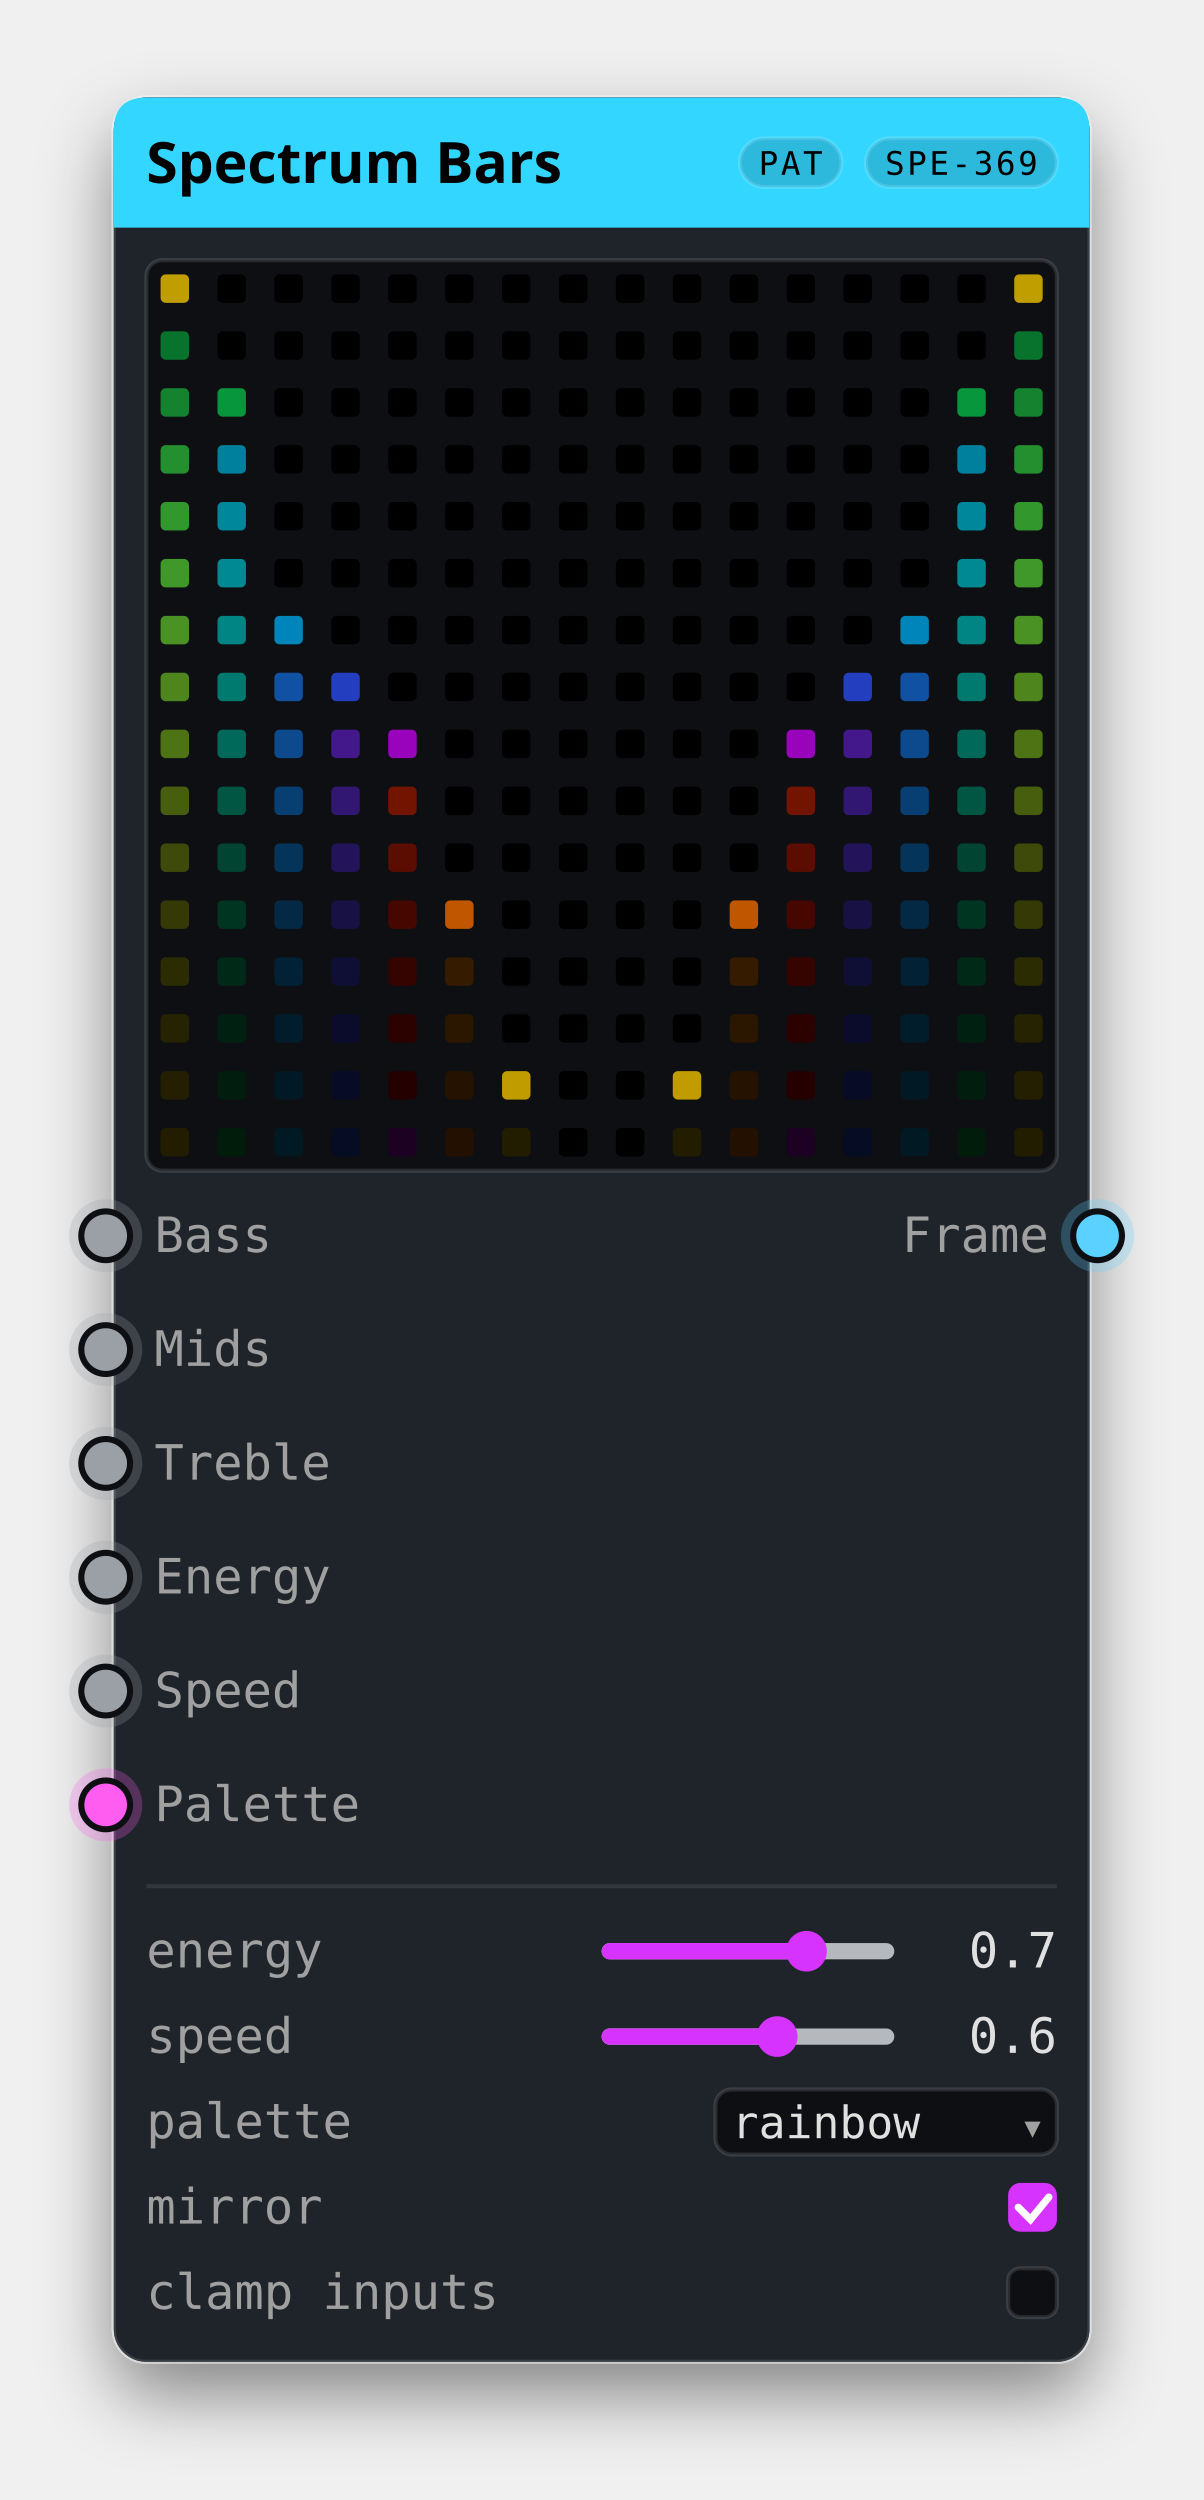
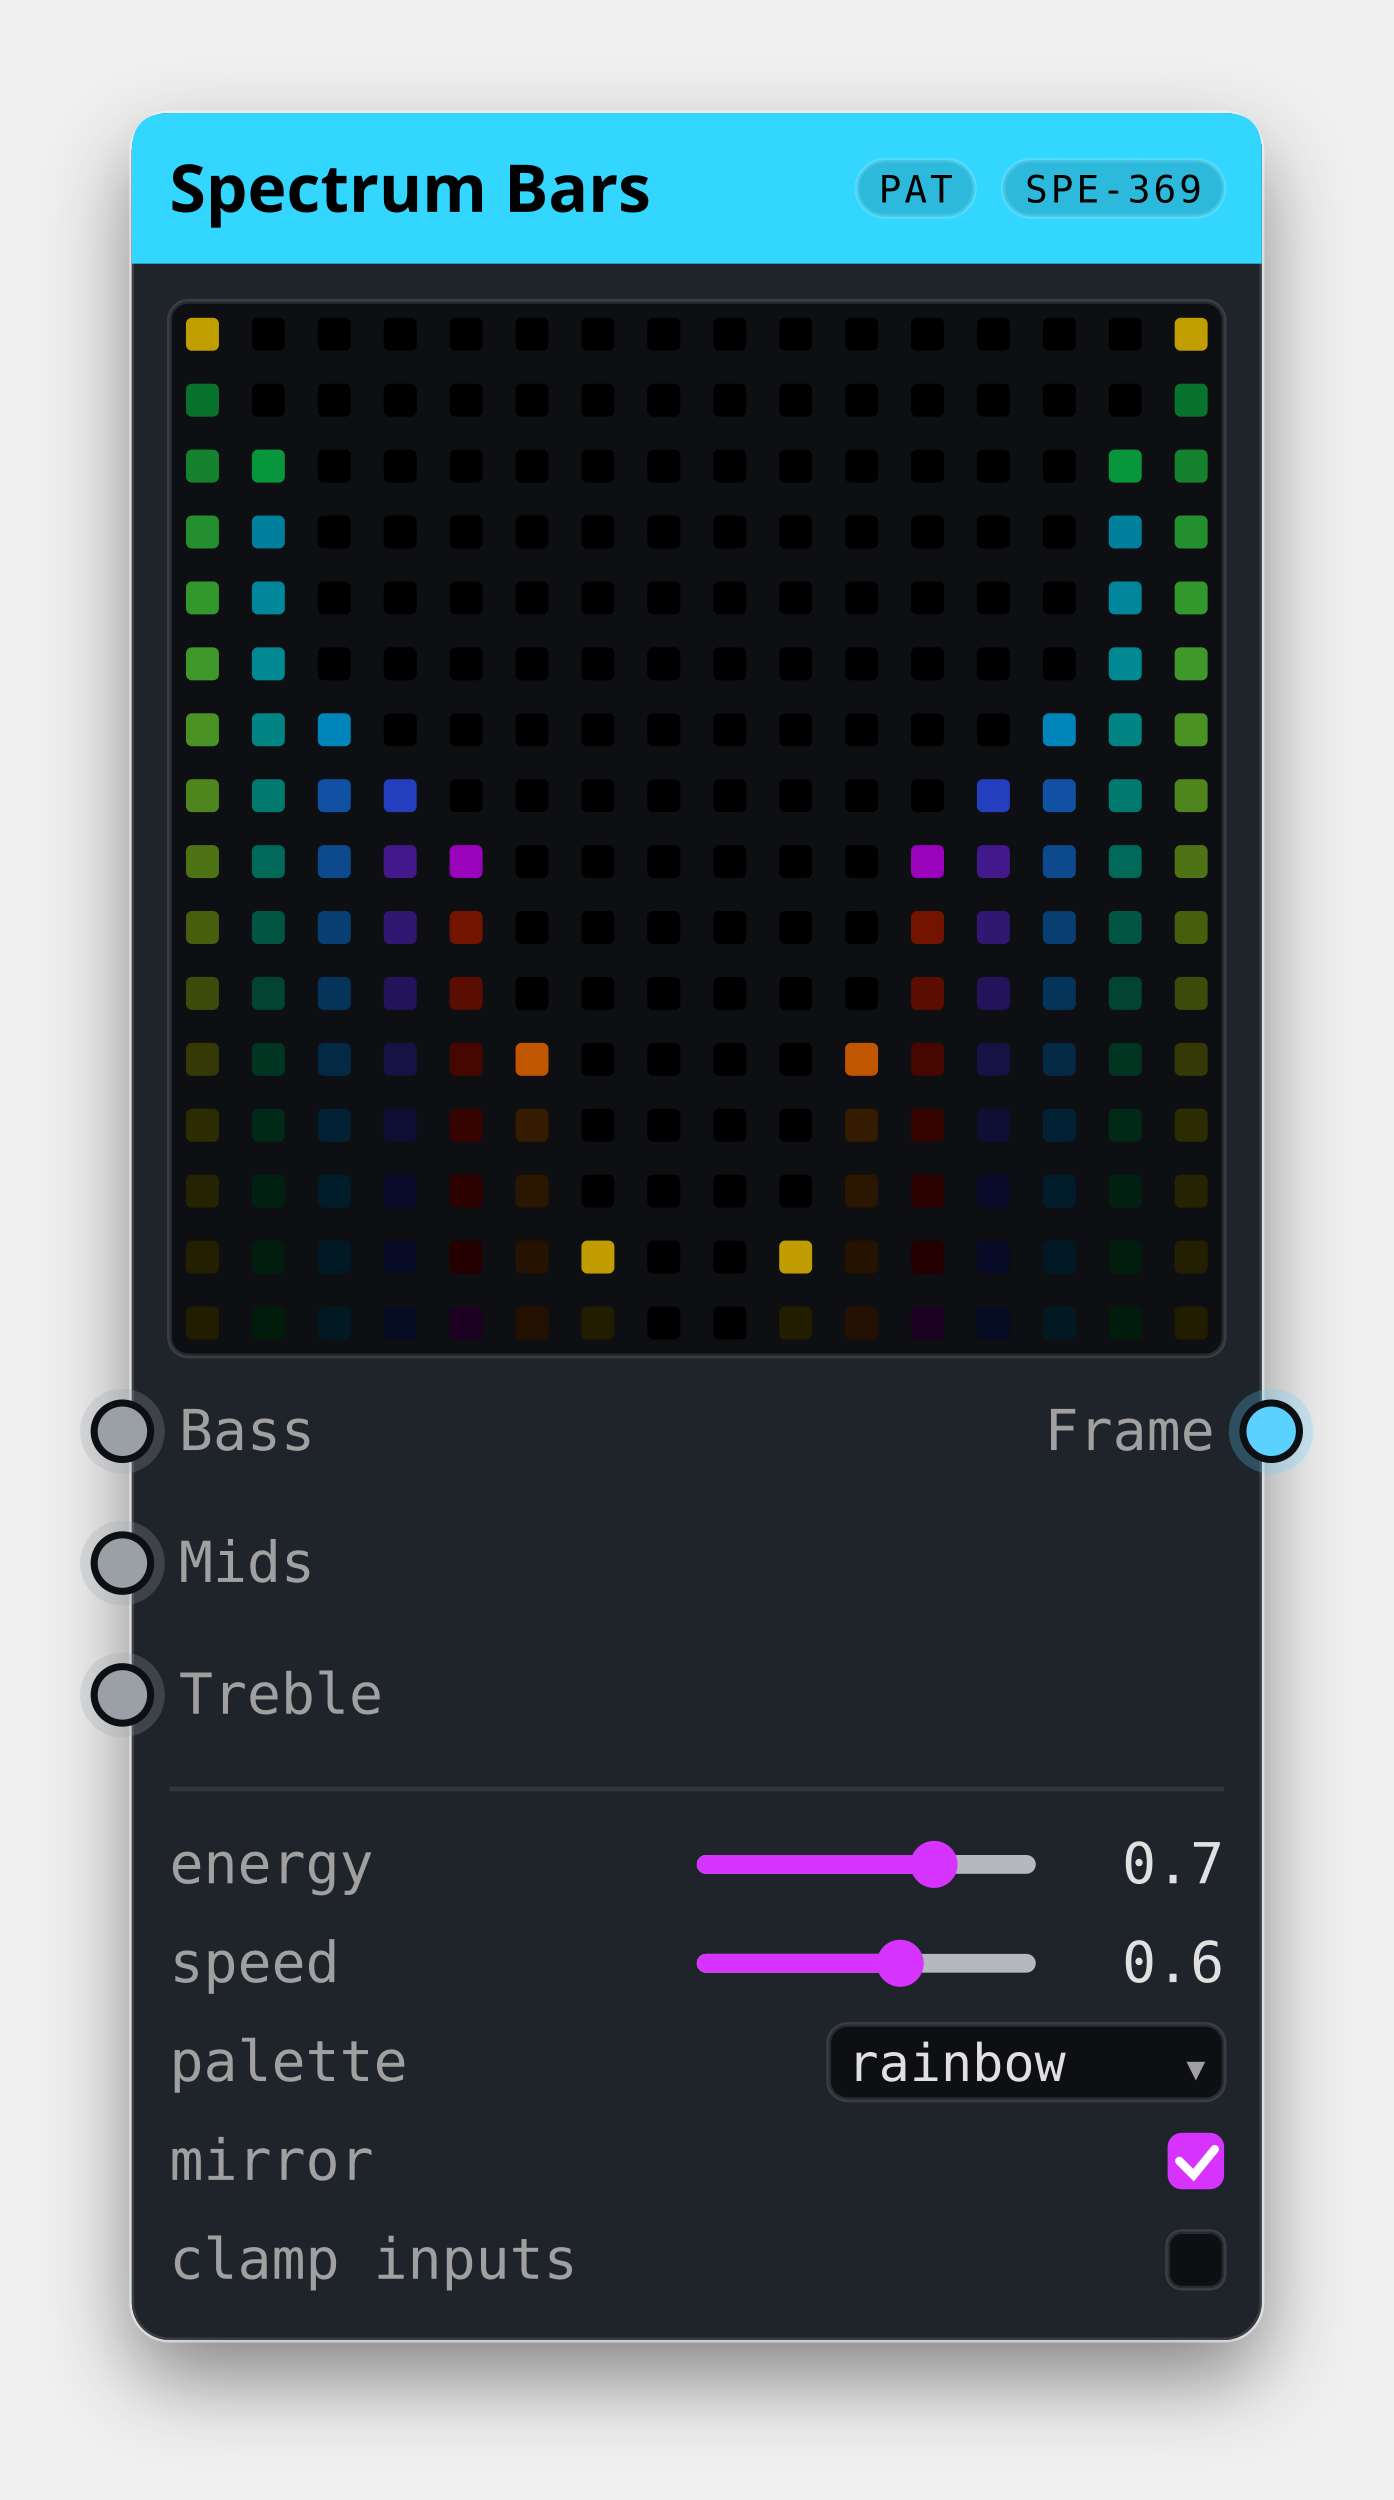
- <svg xmlns="http://www.w3.org/2000/svg" viewBox="0 0 296 615" width="296" height="615" role="img" aria-label="Spectrum Bars node">
+ <svg xmlns="http://www.w3.org/2000/svg" viewBox="0 0 296 531" width="296" height="531" role="img" aria-label="Spectrum Bars node">
  <defs>
    <filter id="shadow" x="-20%" y="-20%" width="140%" height="160%">
      <feDropShadow dx="0" dy="8" stdDeviation="9" flood-color="#000" flood-opacity="0.45" />
    </filter>
  </defs>
  <g transform="translate(28,24)">
-     <rect x="0" y="0" width="240" height="557" rx="8" fill="#1f242b" stroke="rgba(255,255,255,0.12)" filter="url(#shadow)" />
-     <rect x="0" y="0" width="240" height="557" rx="8" fill="#1f242b" stroke="rgba(255,255,255,0.12)" />
+     <rect x="0" y="0" width="240" height="473" rx="8" fill="#1f242b" stroke="rgba(255,255,255,0.12)" filter="url(#shadow)" />
+     <rect x="0" y="0" width="240" height="473" rx="8" fill="#1f242b" stroke="rgba(255,255,255,0.12)" />
    <path d="M0,32 L0,8 Q0,0 8,0 L232,0 Q240,0 240,8 L240,32 Z" fill="#33d6ff" />
    <text x="8" y="21" font-family="'Audiowide','Trebuchet MS','Arial Black',sans-serif" font-size="14" font-weight="600" fill="#000">Spectrum Bars</text>
    <rect x="154" y="10" width="25" height="12" rx="6" fill="rgba(0,0,0,0.14)" stroke="rgba(255,255,255,0.14)" />
    <text x="166.5" y="19" text-anchor="middle" font-family="'JetBrains Mono','Cascadia Mono','Consolas',monospace" font-size="8" letter-spacing="0.08em" fill="#000">PAT</text>
    <rect x="185" y="10" width="47" height="12" rx="6" fill="rgba(0,0,0,0.14)" stroke="rgba(255,255,255,0.14)" />
    <text x="208.5" y="19" text-anchor="middle" font-family="'JetBrains Mono','Cascadia Mono','Consolas',monospace" font-size="8" letter-spacing="0.08em" fill="#000">SPE-369</text>
    <rect x="8" y="40" width="224" height="224" rx="4" fill="#0d0f12" stroke="rgba(255,255,255,0.12)" />
    <rect x="11.50" y="43.50" width="7.00" height="7.00" rx="1.26" fill="rgb(192,158,0)" />
    <rect x="25.50" y="43.50" width="7.00" height="7.00" rx="1.26" fill="rgb(0,0,0)" />
    <rect x="39.50" y="43.50" width="7.00" height="7.00" rx="1.26" fill="rgb(0,0,0)" />
    <rect x="53.50" y="43.50" width="7.00" height="7.00" rx="1.26" fill="rgb(0,0,0)" />
    <rect x="67.50" y="43.50" width="7.00" height="7.00" rx="1.26" fill="rgb(0,0,0)" />
    <rect x="81.50" y="43.50" width="7.00" height="7.00" rx="1.26" fill="rgb(0,0,0)" />
    <rect x="95.50" y="43.50" width="7.00" height="7.00" rx="1.26" fill="rgb(0,0,0)" />
    <rect x="109.50" y="43.50" width="7.00" height="7.00" rx="1.26" fill="rgb(0,0,0)" />
    <rect x="123.50" y="43.50" width="7.00" height="7.00" rx="1.26" fill="rgb(0,0,0)" />
    <rect x="137.50" y="43.50" width="7.00" height="7.00" rx="1.26" fill="rgb(0,0,0)" />
    <rect x="151.50" y="43.50" width="7.00" height="7.00" rx="1.26" fill="rgb(0,0,0)" />
    <rect x="165.50" y="43.50" width="7.00" height="7.00" rx="1.26" fill="rgb(0,0,0)" />
    <rect x="179.50" y="43.50" width="7.00" height="7.00" rx="1.26" fill="rgb(0,0,0)" />
    <rect x="193.50" y="43.50" width="7.00" height="7.00" rx="1.26" fill="rgb(0,0,0)" />
    <rect x="207.50" y="43.50" width="7.00" height="7.00" rx="1.26" fill="rgb(0,0,0)" />
    <rect x="221.50" y="43.50" width="7.00" height="7.00" rx="1.26" fill="rgb(192,158,0)" />
    <rect x="11.50" y="57.50" width="7.00" height="7.00" rx="1.26" fill="rgb(8,115,45)" />
    <rect x="25.50" y="57.50" width="7.00" height="7.00" rx="1.26" fill="rgb(0,0,0)" />
    <rect x="39.50" y="57.50" width="7.00" height="7.00" rx="1.26" fill="rgb(0,0,0)" />
    <rect x="53.50" y="57.50" width="7.00" height="7.00" rx="1.26" fill="rgb(0,0,0)" />
    <rect x="67.50" y="57.50" width="7.00" height="7.00" rx="1.26" fill="rgb(0,0,0)" />
    <rect x="81.50" y="57.50" width="7.00" height="7.00" rx="1.26" fill="rgb(0,0,0)" />
    <rect x="95.50" y="57.50" width="7.00" height="7.00" rx="1.26" fill="rgb(0,0,0)" />
    <rect x="109.50" y="57.50" width="7.00" height="7.00" rx="1.26" fill="rgb(0,0,0)" />
    <rect x="123.50" y="57.50" width="7.00" height="7.00" rx="1.26" fill="rgb(0,0,0)" />
    <rect x="137.50" y="57.50" width="7.00" height="7.00" rx="1.26" fill="rgb(0,0,0)" />
    <rect x="151.50" y="57.50" width="7.00" height="7.00" rx="1.26" fill="rgb(0,0,0)" />
    <rect x="165.50" y="57.50" width="7.00" height="7.00" rx="1.26" fill="rgb(0,0,0)" />
    <rect x="179.50" y="57.50" width="7.00" height="7.00" rx="1.26" fill="rgb(0,0,0)" />
    <rect x="193.50" y="57.50" width="7.00" height="7.00" rx="1.26" fill="rgb(0,0,0)" />
    <rect x="207.50" y="57.50" width="7.00" height="7.00" rx="1.26" fill="rgb(0,0,0)" />
    <rect x="221.50" y="57.50" width="7.00" height="7.00" rx="1.26" fill="rgb(8,115,45)" />
    <rect x="11.50" y="71.50" width="7.00" height="7.00" rx="1.26" fill="rgb(21,130,47)" />
    <rect x="25.50" y="71.50" width="7.00" height="7.00" rx="1.26" fill="rgb(8,150,60)" />
    <rect x="39.50" y="71.50" width="7.00" height="7.00" rx="1.26" fill="rgb(0,0,0)" />
    <rect x="53.50" y="71.50" width="7.00" height="7.00" rx="1.26" fill="rgb(0,0,0)" />
    <rect x="67.50" y="71.50" width="7.00" height="7.00" rx="1.26" fill="rgb(0,0,0)" />
    <rect x="81.50" y="71.50" width="7.00" height="7.00" rx="1.26" fill="rgb(0,0,0)" />
    <rect x="95.50" y="71.50" width="7.00" height="7.00" rx="1.26" fill="rgb(0,0,0)" />
    <rect x="109.50" y="71.50" width="7.00" height="7.00" rx="1.26" fill="rgb(0,0,0)" />
    <rect x="123.50" y="71.50" width="7.00" height="7.00" rx="1.26" fill="rgb(0,0,0)" />
    <rect x="137.50" y="71.50" width="7.00" height="7.00" rx="1.26" fill="rgb(0,0,0)" />
    <rect x="151.50" y="71.50" width="7.00" height="7.00" rx="1.26" fill="rgb(0,0,0)" />
    <rect x="165.50" y="71.50" width="7.00" height="7.00" rx="1.26" fill="rgb(0,0,0)" />
    <rect x="179.50" y="71.50" width="7.00" height="7.00" rx="1.26" fill="rgb(0,0,0)" />
    <rect x="193.50" y="71.50" width="7.00" height="7.00" rx="1.26" fill="rgb(0,0,0)" />
    <rect x="207.50" y="71.50" width="7.00" height="7.00" rx="1.26" fill="rgb(8,150,60)" />
    <rect x="221.50" y="71.50" width="7.00" height="7.00" rx="1.26" fill="rgb(21,130,47)" />
    <rect x="11.50" y="85.50" width="7.00" height="7.00" rx="1.26" fill="rgb(35,143,47)" />
    <rect x="25.50" y="85.50" width="7.00" height="7.00" rx="1.26" fill="rgb(0,128,156)" />
    <rect x="39.50" y="85.50" width="7.00" height="7.00" rx="1.26" fill="rgb(0,0,0)" />
    <rect x="53.50" y="85.50" width="7.00" height="7.00" rx="1.26" fill="rgb(0,0,0)" />
    <rect x="67.50" y="85.50" width="7.00" height="7.00" rx="1.26" fill="rgb(0,0,0)" />
    <rect x="81.50" y="85.50" width="7.00" height="7.00" rx="1.26" fill="rgb(0,0,0)" />
    <rect x="95.50" y="85.50" width="7.00" height="7.00" rx="1.26" fill="rgb(0,0,0)" />
    <rect x="109.50" y="85.50" width="7.00" height="7.00" rx="1.26" fill="rgb(0,0,0)" />
    <rect x="123.50" y="85.50" width="7.00" height="7.00" rx="1.26" fill="rgb(0,0,0)" />
    <rect x="137.50" y="85.50" width="7.00" height="7.00" rx="1.26" fill="rgb(0,0,0)" />
    <rect x="151.50" y="85.50" width="7.00" height="7.00" rx="1.26" fill="rgb(0,0,0)" />
    <rect x="165.50" y="85.50" width="7.00" height="7.00" rx="1.26" fill="rgb(0,0,0)" />
    <rect x="179.50" y="85.50" width="7.00" height="7.00" rx="1.26" fill="rgb(0,0,0)" />
    <rect x="193.50" y="85.50" width="7.00" height="7.00" rx="1.26" fill="rgb(0,0,0)" />
    <rect x="207.50" y="85.50" width="7.00" height="7.00" rx="1.26" fill="rgb(0,128,156)" />
    <rect x="221.50" y="85.50" width="7.00" height="7.00" rx="1.26" fill="rgb(35,143,47)" />
    <rect x="11.50" y="99.50" width="7.00" height="7.00" rx="1.26" fill="rgb(50,151,45)" />
    <rect x="25.50" y="99.50" width="7.00" height="7.00" rx="1.26" fill="rgb(0,135,155)" />
    <rect x="39.50" y="99.50" width="7.00" height="7.00" rx="1.26" fill="rgb(0,0,0)" />
    <rect x="53.50" y="99.50" width="7.00" height="7.00" rx="1.26" fill="rgb(0,0,0)" />
    <rect x="67.50" y="99.50" width="7.00" height="7.00" rx="1.26" fill="rgb(0,0,0)" />
    <rect x="81.50" y="99.50" width="7.00" height="7.00" rx="1.26" fill="rgb(0,0,0)" />
    <rect x="95.50" y="99.50" width="7.00" height="7.00" rx="1.26" fill="rgb(0,0,0)" />
    <rect x="109.50" y="99.50" width="7.00" height="7.00" rx="1.26" fill="rgb(0,0,0)" />
    <rect x="123.50" y="99.50" width="7.00" height="7.00" rx="1.26" fill="rgb(0,0,0)" />
    <rect x="137.50" y="99.50" width="7.00" height="7.00" rx="1.26" fill="rgb(0,0,0)" />
    <rect x="151.50" y="99.50" width="7.00" height="7.00" rx="1.26" fill="rgb(0,0,0)" />
    <rect x="165.50" y="99.50" width="7.00" height="7.00" rx="1.26" fill="rgb(0,0,0)" />
    <rect x="179.50" y="99.50" width="7.00" height="7.00" rx="1.26" fill="rgb(0,0,0)" />
    <rect x="193.50" y="99.50" width="7.00" height="7.00" rx="1.26" fill="rgb(0,0,0)" />
    <rect x="207.50" y="99.50" width="7.00" height="7.00" rx="1.26" fill="rgb(0,135,155)" />
    <rect x="221.50" y="99.50" width="7.00" height="7.00" rx="1.26" fill="rgb(50,151,45)" />
    <rect x="11.50" y="113.50" width="7.00" height="7.00" rx="1.26" fill="rgb(63,152,41)" />
    <rect x="25.50" y="113.50" width="7.00" height="7.00" rx="1.26" fill="rgb(0,137,147)" />
    <rect x="39.50" y="113.50" width="7.00" height="7.00" rx="1.26" fill="rgb(0,0,0)" />
    <rect x="53.50" y="113.50" width="7.00" height="7.00" rx="1.26" fill="rgb(0,0,0)" />
    <rect x="67.50" y="113.50" width="7.00" height="7.00" rx="1.26" fill="rgb(0,0,0)" />
    <rect x="81.50" y="113.50" width="7.00" height="7.00" rx="1.26" fill="rgb(0,0,0)" />
    <rect x="95.50" y="113.50" width="7.00" height="7.00" rx="1.26" fill="rgb(0,0,0)" />
    <rect x="109.50" y="113.50" width="7.00" height="7.00" rx="1.26" fill="rgb(0,0,0)" />
    <rect x="123.50" y="113.50" width="7.00" height="7.00" rx="1.26" fill="rgb(0,0,0)" />
    <rect x="137.50" y="113.50" width="7.00" height="7.00" rx="1.26" fill="rgb(0,0,0)" />
    <rect x="151.50" y="113.50" width="7.00" height="7.00" rx="1.26" fill="rgb(0,0,0)" />
    <rect x="165.50" y="113.50" width="7.00" height="7.00" rx="1.26" fill="rgb(0,0,0)" />
    <rect x="179.50" y="113.50" width="7.00" height="7.00" rx="1.26" fill="rgb(0,0,0)" />
    <rect x="193.50" y="113.50" width="7.00" height="7.00" rx="1.26" fill="rgb(0,0,0)" />
    <rect x="207.50" y="113.50" width="7.00" height="7.00" rx="1.26" fill="rgb(0,137,147)" />
    <rect x="221.50" y="113.50" width="7.00" height="7.00" rx="1.26" fill="rgb(63,152,41)" />
    <rect x="11.50" y="127.50" width="7.00" height="7.00" rx="1.26" fill="rgb(73,146,35)" />
    <rect x="25.50" y="127.50" width="7.00" height="7.00" rx="1.26" fill="rgb(0,132,132)" />
    <rect x="39.50" y="127.50" width="7.00" height="7.00" rx="1.26" fill="rgb(0,133,186)" />
    <rect x="53.50" y="127.50" width="7.00" height="7.00" rx="1.26" fill="rgb(0,0,0)" />
    <rect x="67.50" y="127.50" width="7.00" height="7.00" rx="1.26" fill="rgb(0,0,0)" />
    <rect x="81.50" y="127.50" width="7.00" height="7.00" rx="1.26" fill="rgb(0,0,0)" />
    <rect x="95.50" y="127.50" width="7.00" height="7.00" rx="1.26" fill="rgb(0,0,0)" />
    <rect x="109.50" y="127.50" width="7.00" height="7.00" rx="1.26" fill="rgb(0,0,0)" />
    <rect x="123.50" y="127.50" width="7.00" height="7.00" rx="1.26" fill="rgb(0,0,0)" />
    <rect x="137.50" y="127.50" width="7.00" height="7.00" rx="1.26" fill="rgb(0,0,0)" />
    <rect x="151.50" y="127.50" width="7.00" height="7.00" rx="1.26" fill="rgb(0,0,0)" />
    <rect x="165.50" y="127.50" width="7.00" height="7.00" rx="1.26" fill="rgb(0,0,0)" />
    <rect x="179.50" y="127.50" width="7.00" height="7.00" rx="1.26" fill="rgb(0,0,0)" />
    <rect x="193.50" y="127.50" width="7.00" height="7.00" rx="1.26" fill="rgb(0,133,186)" />
    <rect x="207.50" y="127.50" width="7.00" height="7.00" rx="1.26" fill="rgb(0,132,132)" />
    <rect x="221.50" y="127.50" width="7.00" height="7.00" rx="1.26" fill="rgb(73,146,35)" />
    <rect x="11.50" y="141.50" width="7.00" height="7.00" rx="1.26" fill="rgb(78,133,28)" />
    <rect x="25.50" y="141.50" width="7.00" height="7.00" rx="1.26" fill="rgb(0,121,111)" />
    <rect x="39.50" y="141.50" width="7.00" height="7.00" rx="1.26" fill="rgb(16,81,164)" />
    <rect x="53.50" y="141.50" width="7.00" height="7.00" rx="1.26" fill="rgb(35,63,191)" />
    <rect x="67.50" y="141.50" width="7.00" height="7.00" rx="1.26" fill="rgb(0,0,0)" />
    <rect x="81.50" y="141.50" width="7.00" height="7.00" rx="1.26" fill="rgb(0,0,0)" />
    <rect x="95.50" y="141.50" width="7.00" height="7.00" rx="1.26" fill="rgb(0,0,0)" />
    <rect x="109.50" y="141.50" width="7.00" height="7.00" rx="1.26" fill="rgb(0,0,0)" />
    <rect x="123.50" y="141.50" width="7.00" height="7.00" rx="1.26" fill="rgb(0,0,0)" />
    <rect x="137.50" y="141.50" width="7.00" height="7.00" rx="1.26" fill="rgb(0,0,0)" />
    <rect x="151.50" y="141.50" width="7.00" height="7.00" rx="1.26" fill="rgb(0,0,0)" />
    <rect x="165.50" y="141.50" width="7.00" height="7.00" rx="1.26" fill="rgb(0,0,0)" />
    <rect x="179.50" y="141.50" width="7.00" height="7.00" rx="1.26" fill="rgb(35,63,191)" />
    <rect x="193.50" y="141.50" width="7.00" height="7.00" rx="1.26" fill="rgb(16,81,164)" />
    <rect x="207.50" y="141.50" width="7.00" height="7.00" rx="1.26" fill="rgb(0,121,111)" />
    <rect x="221.50" y="141.50" width="7.00" height="7.00" rx="1.26" fill="rgb(78,133,28)" />
    <rect x="11.50" y="155.50" width="7.00" height="7.00" rx="1.26" fill="rgb(77,115,21)" />
    <rect x="25.50" y="155.50" width="7.00" height="7.00" rx="1.26" fill="rgb(0,105,89)" />
    <rect x="39.50" y="155.50" width="7.00" height="7.00" rx="1.26" fill="rgb(12,74,141)" />
    <rect x="53.50" y="155.50" width="7.00" height="7.00" rx="1.26" fill="rgb(67,24,139)" />
    <rect x="67.50" y="155.50" width="7.00" height="7.00" rx="1.26" fill="rgb(153,3,187)" />
    <rect x="81.50" y="155.50" width="7.00" height="7.00" rx="1.26" fill="rgb(0,0,0)" />
    <rect x="95.50" y="155.50" width="7.00" height="7.00" rx="1.26" fill="rgb(0,0,0)" />
    <rect x="109.50" y="155.50" width="7.00" height="7.00" rx="1.26" fill="rgb(0,0,0)" />
    <rect x="123.50" y="155.50" width="7.00" height="7.00" rx="1.26" fill="rgb(0,0,0)" />
    <rect x="137.50" y="155.50" width="7.00" height="7.00" rx="1.26" fill="rgb(0,0,0)" />
    <rect x="151.50" y="155.50" width="7.00" height="7.00" rx="1.26" fill="rgb(0,0,0)" />
    <rect x="165.50" y="155.50" width="7.00" height="7.00" rx="1.26" fill="rgb(153,3,187)" />
    <rect x="179.50" y="155.50" width="7.00" height="7.00" rx="1.26" fill="rgb(67,24,139)" />
    <rect x="193.50" y="155.50" width="7.00" height="7.00" rx="1.26" fill="rgb(12,74,141)" />
    <rect x="207.50" y="155.50" width="7.00" height="7.00" rx="1.26" fill="rgb(0,105,89)" />
    <rect x="221.50" y="155.50" width="7.00" height="7.00" rx="1.26" fill="rgb(77,115,21)" />
    <rect x="11.50" y="169.50" width="7.00" height="7.00" rx="1.26" fill="rgb(71,94,14)" />
    <rect x="25.50" y="169.50" width="7.00" height="7.00" rx="1.26" fill="rgb(0,86,67)" />
    <rect x="39.50" y="169.50" width="7.00" height="7.00" rx="1.26" fill="rgb(8,63,115)" />
    <rect x="53.50" y="169.50" width="7.00" height="7.00" rx="1.26" fill="rgb(49,23,114)" />
    <rect x="67.50" y="169.50" width="7.00" height="7.00" rx="1.26" fill="rgb(115,20,0)" />
    <rect x="81.50" y="169.50" width="7.00" height="7.00" rx="1.26" fill="rgb(0,0,0)" />
    <rect x="95.50" y="169.50" width="7.00" height="7.00" rx="1.26" fill="rgb(0,0,0)" />
    <rect x="109.50" y="169.50" width="7.00" height="7.00" rx="1.26" fill="rgb(0,0,0)" />
    <rect x="123.50" y="169.50" width="7.00" height="7.00" rx="1.26" fill="rgb(0,0,0)" />
    <rect x="137.50" y="169.50" width="7.00" height="7.00" rx="1.26" fill="rgb(0,0,0)" />
    <rect x="151.50" y="169.50" width="7.00" height="7.00" rx="1.26" fill="rgb(0,0,0)" />
    <rect x="165.50" y="169.50" width="7.00" height="7.00" rx="1.26" fill="rgb(115,20,0)" />
    <rect x="179.50" y="169.50" width="7.00" height="7.00" rx="1.26" fill="rgb(49,23,114)" />
    <rect x="193.50" y="169.50" width="7.00" height="7.00" rx="1.26" fill="rgb(8,63,115)" />
    <rect x="207.50" y="169.50" width="7.00" height="7.00" rx="1.26" fill="rgb(0,86,67)" />
    <rect x="221.50" y="169.50" width="7.00" height="7.00" rx="1.26" fill="rgb(71,94,14)" />
    <rect x="11.50" y="183.50" width="7.00" height="7.00" rx="1.26" fill="rgb(62,74,9)" />
    <rect x="25.50" y="183.50" width="7.00" height="7.00" rx="1.26" fill="rgb(0,68,49)" />
    <rect x="39.50" y="183.50" width="7.00" height="7.00" rx="1.26" fill="rgb(5,52,90)" />
    <rect x="53.50" y="183.50" width="7.00" height="7.00" rx="1.26" fill="rgb(34,19,90)" />
    <rect x="67.50" y="183.50" width="7.00" height="7.00" rx="1.26" fill="rgb(90,13,0)" />
    <rect x="81.50" y="183.50" width="7.00" height="7.00" rx="1.26" fill="rgb(0,0,0)" />
    <rect x="95.50" y="183.50" width="7.00" height="7.00" rx="1.26" fill="rgb(0,0,0)" />
    <rect x="109.50" y="183.50" width="7.00" height="7.00" rx="1.26" fill="rgb(0,0,0)" />
    <rect x="123.50" y="183.50" width="7.00" height="7.00" rx="1.26" fill="rgb(0,0,0)" />
    <rect x="137.50" y="183.50" width="7.00" height="7.00" rx="1.26" fill="rgb(0,0,0)" />
    <rect x="151.50" y="183.50" width="7.00" height="7.00" rx="1.26" fill="rgb(0,0,0)" />
    <rect x="165.50" y="183.50" width="7.00" height="7.00" rx="1.26" fill="rgb(90,13,0)" />
    <rect x="179.50" y="183.50" width="7.00" height="7.00" rx="1.26" fill="rgb(34,19,90)" />
    <rect x="193.50" y="183.50" width="7.00" height="7.00" rx="1.26" fill="rgb(5,52,90)" />
    <rect x="207.50" y="183.50" width="7.00" height="7.00" rx="1.26" fill="rgb(0,68,49)" />
    <rect x="221.50" y="183.50" width="7.00" height="7.00" rx="1.26" fill="rgb(62,74,9)" />
    <rect x="11.50" y="197.50" width="7.00" height="7.00" rx="1.26" fill="rgb(52,57,6)" />
    <rect x="25.50" y="197.50" width="7.00" height="7.00" rx="1.26" fill="rgb(0,53,34)" />
    <rect x="39.50" y="197.50" width="7.00" height="7.00" rx="1.26" fill="rgb(3,41,69)" />
    <rect x="53.50" y="197.50" width="7.00" height="7.00" rx="1.26" fill="rgb(23,17,68)" />
    <rect x="67.50" y="197.50" width="7.00" height="7.00" rx="1.26" fill="rgb(69,7,0)" />
    <rect x="81.50" y="197.50" width="7.00" height="7.00" rx="1.26" fill="rgb(192,86,0)" />
    <rect x="95.50" y="197.50" width="7.00" height="7.00" rx="1.26" fill="rgb(0,0,0)" />
    <rect x="109.50" y="197.50" width="7.00" height="7.00" rx="1.26" fill="rgb(0,0,0)" />
    <rect x="123.50" y="197.50" width="7.00" height="7.00" rx="1.26" fill="rgb(0,0,0)" />
    <rect x="137.50" y="197.50" width="7.00" height="7.00" rx="1.26" fill="rgb(0,0,0)" />
    <rect x="151.50" y="197.50" width="7.00" height="7.00" rx="1.26" fill="rgb(192,86,0)" />
    <rect x="165.50" y="197.50" width="7.00" height="7.00" rx="1.26" fill="rgb(69,7,0)" />
    <rect x="179.50" y="197.50" width="7.00" height="7.00" rx="1.26" fill="rgb(23,17,68)" />
    <rect x="193.50" y="197.50" width="7.00" height="7.00" rx="1.26" fill="rgb(3,41,69)" />
    <rect x="207.50" y="197.50" width="7.00" height="7.00" rx="1.26" fill="rgb(0,53,34)" />
    <rect x="221.50" y="197.50" width="7.00" height="7.00" rx="1.26" fill="rgb(52,57,6)" />
    <rect x="11.50" y="211.50" width="7.00" height="7.00" rx="1.26" fill="rgb(44,44,3)" />
    <rect x="25.50" y="211.50" width="7.00" height="7.00" rx="1.26" fill="rgb(0,41,23)" />
    <rect x="39.50" y="211.50" width="7.00" height="7.00" rx="1.26" fill="rgb(2,33,53)" />
    <rect x="53.50" y="211.50" width="7.00" height="7.00" rx="1.26" fill="rgb(15,14,53)" />
    <rect x="67.50" y="211.50" width="7.00" height="7.00" rx="1.26" fill="rgb(53,4,0)" />
    <rect x="81.50" y="211.50" width="7.00" height="7.00" rx="1.26" fill="rgb(53,28,0)" />
    <rect x="95.50" y="211.50" width="7.00" height="7.00" rx="1.26" fill="rgb(0,0,0)" />
    <rect x="109.50" y="211.50" width="7.00" height="7.00" rx="1.26" fill="rgb(0,0,0)" />
    <rect x="123.50" y="211.50" width="7.00" height="7.00" rx="1.26" fill="rgb(0,0,0)" />
    <rect x="137.50" y="211.50" width="7.00" height="7.00" rx="1.26" fill="rgb(0,0,0)" />
    <rect x="151.50" y="211.50" width="7.00" height="7.00" rx="1.26" fill="rgb(53,28,0)" />
    <rect x="165.50" y="211.50" width="7.00" height="7.00" rx="1.26" fill="rgb(53,4,0)" />
    <rect x="179.50" y="211.50" width="7.00" height="7.00" rx="1.26" fill="rgb(15,14,53)" />
    <rect x="193.50" y="211.50" width="7.00" height="7.00" rx="1.26" fill="rgb(2,33,53)" />
    <rect x="207.50" y="211.50" width="7.00" height="7.00" rx="1.26" fill="rgb(0,41,23)" />
    <rect x="221.50" y="211.50" width="7.00" height="7.00" rx="1.26" fill="rgb(44,44,3)" />
    <rect x="11.50" y="225.50" width="7.00" height="7.00" rx="1.26" fill="rgb(38,35,2)" />
    <rect x="25.50" y="225.50" width="7.00" height="7.00" rx="1.26" fill="rgb(0,33,17)" />
    <rect x="39.50" y="225.50" width="7.00" height="7.00" rx="1.26" fill="rgb(1,28,43)" />
    <rect x="53.50" y="225.50" width="7.00" height="7.00" rx="1.26" fill="rgb(11,12,43)" />
    <rect x="67.50" y="225.50" width="7.00" height="7.00" rx="1.26" fill="rgb(43,2,0)" />
    <rect x="81.50" y="225.50" width="7.00" height="7.00" rx="1.26" fill="rgb(43,22,0)" />
    <rect x="95.50" y="225.50" width="7.00" height="7.00" rx="1.26" fill="rgb(0,0,0)" />
    <rect x="109.50" y="225.50" width="7.00" height="7.00" rx="1.26" fill="rgb(0,0,0)" />
    <rect x="123.50" y="225.50" width="7.00" height="7.00" rx="1.26" fill="rgb(0,0,0)" />
    <rect x="137.50" y="225.50" width="7.00" height="7.00" rx="1.26" fill="rgb(0,0,0)" />
    <rect x="151.50" y="225.50" width="7.00" height="7.00" rx="1.26" fill="rgb(43,22,0)" />
    <rect x="165.50" y="225.50" width="7.00" height="7.00" rx="1.26" fill="rgb(43,2,0)" />
    <rect x="179.50" y="225.50" width="7.00" height="7.00" rx="1.26" fill="rgb(11,12,43)" />
    <rect x="193.50" y="225.50" width="7.00" height="7.00" rx="1.26" fill="rgb(1,28,43)" />
    <rect x="207.50" y="225.50" width="7.00" height="7.00" rx="1.26" fill="rgb(0,33,17)" />
    <rect x="221.50" y="225.50" width="7.00" height="7.00" rx="1.26" fill="rgb(38,35,2)" />
    <rect x="11.50" y="239.50" width="7.00" height="7.00" rx="1.26" fill="rgb(36,31,0)" />
    <rect x="25.50" y="239.50" width="7.00" height="7.00" rx="1.26" fill="rgb(0,29,13)" />
    <rect x="39.50" y="239.50" width="7.00" height="7.00" rx="1.26" fill="rgb(0,25,37)" />
    <rect x="53.50" y="239.50" width="7.00" height="7.00" rx="1.26" fill="rgb(7,11,37)" />
    <rect x="67.50" y="239.50" width="7.00" height="7.00" rx="1.26" fill="rgb(37,0,0)" />
    <rect x="81.50" y="239.50" width="7.00" height="7.00" rx="1.26" fill="rgb(37,18,0)" />
    <rect x="95.50" y="239.50" width="7.00" height="7.00" rx="1.26" fill="rgb(192,156,0)" />
    <rect x="109.50" y="239.50" width="7.00" height="7.00" rx="1.26" fill="rgb(0,0,0)" />
    <rect x="123.50" y="239.50" width="7.00" height="7.00" rx="1.26" fill="rgb(0,0,0)" />
    <rect x="137.50" y="239.50" width="7.00" height="7.00" rx="1.26" fill="rgb(192,156,0)" />
    <rect x="151.50" y="239.50" width="7.00" height="7.00" rx="1.26" fill="rgb(37,18,0)" />
    <rect x="165.50" y="239.50" width="7.00" height="7.00" rx="1.26" fill="rgb(37,0,0)" />
    <rect x="179.50" y="239.50" width="7.00" height="7.00" rx="1.26" fill="rgb(7,11,37)" />
    <rect x="193.50" y="239.50" width="7.00" height="7.00" rx="1.26" fill="rgb(0,25,37)" />
    <rect x="207.50" y="239.50" width="7.00" height="7.00" rx="1.26" fill="rgb(0,29,13)" />
    <rect x="221.50" y="239.50" width="7.00" height="7.00" rx="1.26" fill="rgb(36,31,0)" />
    <rect x="11.50" y="253.50" width="7.00" height="7.00" rx="1.26" fill="rgb(35,29,0)" />
    <rect x="25.50" y="253.50" width="7.00" height="7.00" rx="1.26" fill="rgb(1,28,11)" />
    <rect x="39.50" y="253.50" width="7.00" height="7.00" rx="1.26" fill="rgb(0,25,34)" />
    <rect x="53.50" y="253.50" width="7.00" height="7.00" rx="1.26" fill="rgb(6,12,35)" />
    <rect x="67.50" y="253.50" width="7.00" height="7.00" rx="1.26" fill="rgb(28,1,34)" />
    <rect x="81.50" y="253.50" width="7.00" height="7.00" rx="1.26" fill="rgb(35,16,0)" />
    <rect x="95.50" y="253.50" width="7.00" height="7.00" rx="1.26" fill="rgb(35,29,0)" />
    <rect x="109.50" y="253.50" width="7.00" height="7.00" rx="1.26" fill="rgb(0,0,0)" />
    <rect x="123.50" y="253.50" width="7.00" height="7.00" rx="1.26" fill="rgb(0,0,0)" />
    <rect x="137.50" y="253.50" width="7.00" height="7.00" rx="1.26" fill="rgb(35,29,0)" />
    <rect x="151.50" y="253.50" width="7.00" height="7.00" rx="1.26" fill="rgb(35,16,0)" />
    <rect x="165.50" y="253.50" width="7.00" height="7.00" rx="1.26" fill="rgb(28,1,34)" />
    <rect x="179.50" y="253.50" width="7.00" height="7.00" rx="1.26" fill="rgb(6,12,35)" />
    <rect x="193.50" y="253.50" width="7.00" height="7.00" rx="1.26" fill="rgb(0,25,34)" />
    <rect x="207.50" y="253.50" width="7.00" height="7.00" rx="1.26" fill="rgb(1,28,11)" />
    <rect x="221.50" y="253.50" width="7.00" height="7.00" rx="1.26" fill="rgb(35,29,0)" />
    <circle cx="-2" cy="280" r="9" fill="#9aa0a6" opacity="0.25" />
    <circle cx="-2" cy="280" r="6" fill="#9aa0a6" stroke="#0d0f12" stroke-width="1.5" />
    <text x="10" y="284" font-family="'JetBrains Mono','Cascadia Mono','Consolas',monospace" font-size="12" fill="#a0a0a0">Bass</text>
    <circle cx="242" cy="280" r="9" fill="#5ad1ff" opacity="0.25" />
    <circle cx="242" cy="280" r="6" fill="#5ad1ff" stroke="#0d0f12" stroke-width="1.5" />
    <text x="230" y="284" text-anchor="end" font-family="'JetBrains Mono','Cascadia Mono','Consolas',monospace" font-size="12" fill="#a0a0a0">Frame</text>
    <circle cx="-2" cy="308" r="9" fill="#9aa0a6" opacity="0.25" />
    <circle cx="-2" cy="308" r="6" fill="#9aa0a6" stroke="#0d0f12" stroke-width="1.5" />
    <text x="10" y="312" font-family="'JetBrains Mono','Cascadia Mono','Consolas',monospace" font-size="12" fill="#a0a0a0">Mids</text>
    <circle cx="-2" cy="336" r="9" fill="#9aa0a6" opacity="0.25" />
    <circle cx="-2" cy="336" r="6" fill="#9aa0a6" stroke="#0d0f12" stroke-width="1.5" />
    <text x="10" y="340" font-family="'JetBrains Mono','Cascadia Mono','Consolas',monospace" font-size="12" fill="#a0a0a0">Treble</text>
-     <circle cx="-2" cy="364" r="9" fill="#9aa0a6" opacity="0.25" />
-     <circle cx="-2" cy="364" r="6" fill="#9aa0a6" stroke="#0d0f12" stroke-width="1.5" />
-     <text x="10" y="368" font-family="'JetBrains Mono','Cascadia Mono','Consolas',monospace" font-size="12" fill="#a0a0a0">Energy</text>
-     <circle cx="-2" cy="392" r="9" fill="#9aa0a6" opacity="0.25" />
-     <circle cx="-2" cy="392" r="6" fill="#9aa0a6" stroke="#0d0f12" stroke-width="1.5" />
-     <text x="10" y="396" font-family="'JetBrains Mono','Cascadia Mono','Consolas',monospace" font-size="12" fill="#a0a0a0">Speed</text>
-     <circle cx="-2" cy="420" r="9" fill="#ff5cf0" opacity="0.25" />
-     <circle cx="-2" cy="420" r="6" fill="#ff5cf0" stroke="#0d0f12" stroke-width="1.5" />
-     <text x="10" y="424" font-family="'JetBrains Mono','Cascadia Mono','Consolas',monospace" font-size="12" fill="#a0a0a0">Palette</text>
-     <line x1="8" y1="440" x2="232" y2="440" stroke="rgba(255,255,255,0.08)" />
-     <text x="8" y="460" font-family="'JetBrains Mono','Cascadia Mono','Consolas',monospace" font-size="12" fill="#a0a0a0">energy</text>
-     <g>
-       <rect x="120" y="454" width="72" height="4" rx="2" fill="#cfd2d6" opacity="0.85" />
-       <rect x="120" y="454" width="50.4" height="4" rx="2" fill="#d633ff" />
-       <circle cx="170.4" cy="456" r="5" fill="#d633ff" />
-       <text x="232" y="460" text-anchor="end" font-family="'JetBrains Mono','Cascadia Mono','Consolas',monospace" font-size="12" fill="#e0e0e0">0.7</text>
-     </g>
-     <text x="8" y="481" font-family="'JetBrains Mono','Cascadia Mono','Consolas',monospace" font-size="12" fill="#a0a0a0">speed</text>
-     <g>
-       <rect x="120" y="475" width="72" height="4" rx="2" fill="#cfd2d6" opacity="0.85" />
-       <rect x="120" y="475" width="43.2" height="4" rx="2" fill="#d633ff" />
-       <circle cx="163.2" cy="477" r="5" fill="#d633ff" />
-       <text x="232" y="481" text-anchor="end" font-family="'JetBrains Mono','Cascadia Mono','Consolas',monospace" font-size="12" fill="#e0e0e0">0.6</text>
-     </g>
-     <text x="8" y="502" font-family="'JetBrains Mono','Cascadia Mono','Consolas',monospace" font-size="12" fill="#a0a0a0">palette</text>
-     <g>
-       <rect x="148" y="490" width="84" height="16" rx="4" fill="#0d0f12" stroke="rgba(255,255,255,0.12)" />
-       <text x="152" y="502" font-family="'JetBrains Mono','Cascadia Mono','Consolas',monospace" font-size="11" fill="#e0e0e0">rainbow</text>
-       <text x="228" y="502" text-anchor="end" font-size="8" fill="#a0a0a0">▾</text>
-     </g>
-     <text x="8" y="523" font-family="'JetBrains Mono','Cascadia Mono','Consolas',monospace" font-size="12" fill="#a0a0a0">mirror</text>
-     <g>
-       <rect x="220" y="513" width="12" height="12" rx="3" fill="#d633ff" />
-       <path d="M222.5,519 l3,3 l4.5,-5.5" fill="none" stroke="#fff" stroke-width="1.8" stroke-linecap="round" />
-     </g>
-     <text x="8" y="544" font-family="'JetBrains Mono','Cascadia Mono','Consolas',monospace" font-size="12" fill="#a0a0a0">clamp inputs</text>
-     <g>
-       <rect x="220" y="534" width="12" height="12" rx="3" fill="#0d0f12" stroke="rgba(255,255,255,0.12)" />
+     <line x1="8" y1="356" x2="232" y2="356" stroke="rgba(255,255,255,0.08)" />
+     <text x="8" y="376" font-family="'JetBrains Mono','Cascadia Mono','Consolas',monospace" font-size="12" fill="#a0a0a0">energy</text>
+     <g>
+       <rect x="120" y="370" width="72" height="4" rx="2" fill="#cfd2d6" opacity="0.85" />
+       <rect x="120" y="370" width="50.4" height="4" rx="2" fill="#d633ff" />
+       <circle cx="170.4" cy="372" r="5" fill="#d633ff" />
+       <text x="232" y="376" text-anchor="end" font-family="'JetBrains Mono','Cascadia Mono','Consolas',monospace" font-size="12" fill="#e0e0e0">0.7</text>
+     </g>
+     <text x="8" y="397" font-family="'JetBrains Mono','Cascadia Mono','Consolas',monospace" font-size="12" fill="#a0a0a0">speed</text>
+     <g>
+       <rect x="120" y="391" width="72" height="4" rx="2" fill="#cfd2d6" opacity="0.85" />
+       <rect x="120" y="391" width="43.2" height="4" rx="2" fill="#d633ff" />
+       <circle cx="163.2" cy="393" r="5" fill="#d633ff" />
+       <text x="232" y="397" text-anchor="end" font-family="'JetBrains Mono','Cascadia Mono','Consolas',monospace" font-size="12" fill="#e0e0e0">0.6</text>
+     </g>
+     <text x="8" y="418" font-family="'JetBrains Mono','Cascadia Mono','Consolas',monospace" font-size="12" fill="#a0a0a0">palette</text>
+     <g>
+       <rect x="148" y="406" width="84" height="16" rx="4" fill="#0d0f12" stroke="rgba(255,255,255,0.12)" />
+       <text x="152" y="418" font-family="'JetBrains Mono','Cascadia Mono','Consolas',monospace" font-size="11" fill="#e0e0e0">rainbow</text>
+       <text x="228" y="418" text-anchor="end" font-size="8" fill="#a0a0a0">▾</text>
+     </g>
+     <text x="8" y="439" font-family="'JetBrains Mono','Cascadia Mono','Consolas',monospace" font-size="12" fill="#a0a0a0">mirror</text>
+     <g>
+       <rect x="220" y="429" width="12" height="12" rx="3" fill="#d633ff" />
+       <path d="M222.5,435 l3,3 l4.5,-5.5" fill="none" stroke="#fff" stroke-width="1.8" stroke-linecap="round" />
+     </g>
+     <text x="8" y="460" font-family="'JetBrains Mono','Cascadia Mono','Consolas',monospace" font-size="12" fill="#a0a0a0">clamp inputs</text>
+     <g>
+       <rect x="220" y="450" width="12" height="12" rx="3" fill="#0d0f12" stroke="rgba(255,255,255,0.12)" />
    </g>
  </g>
</svg>
